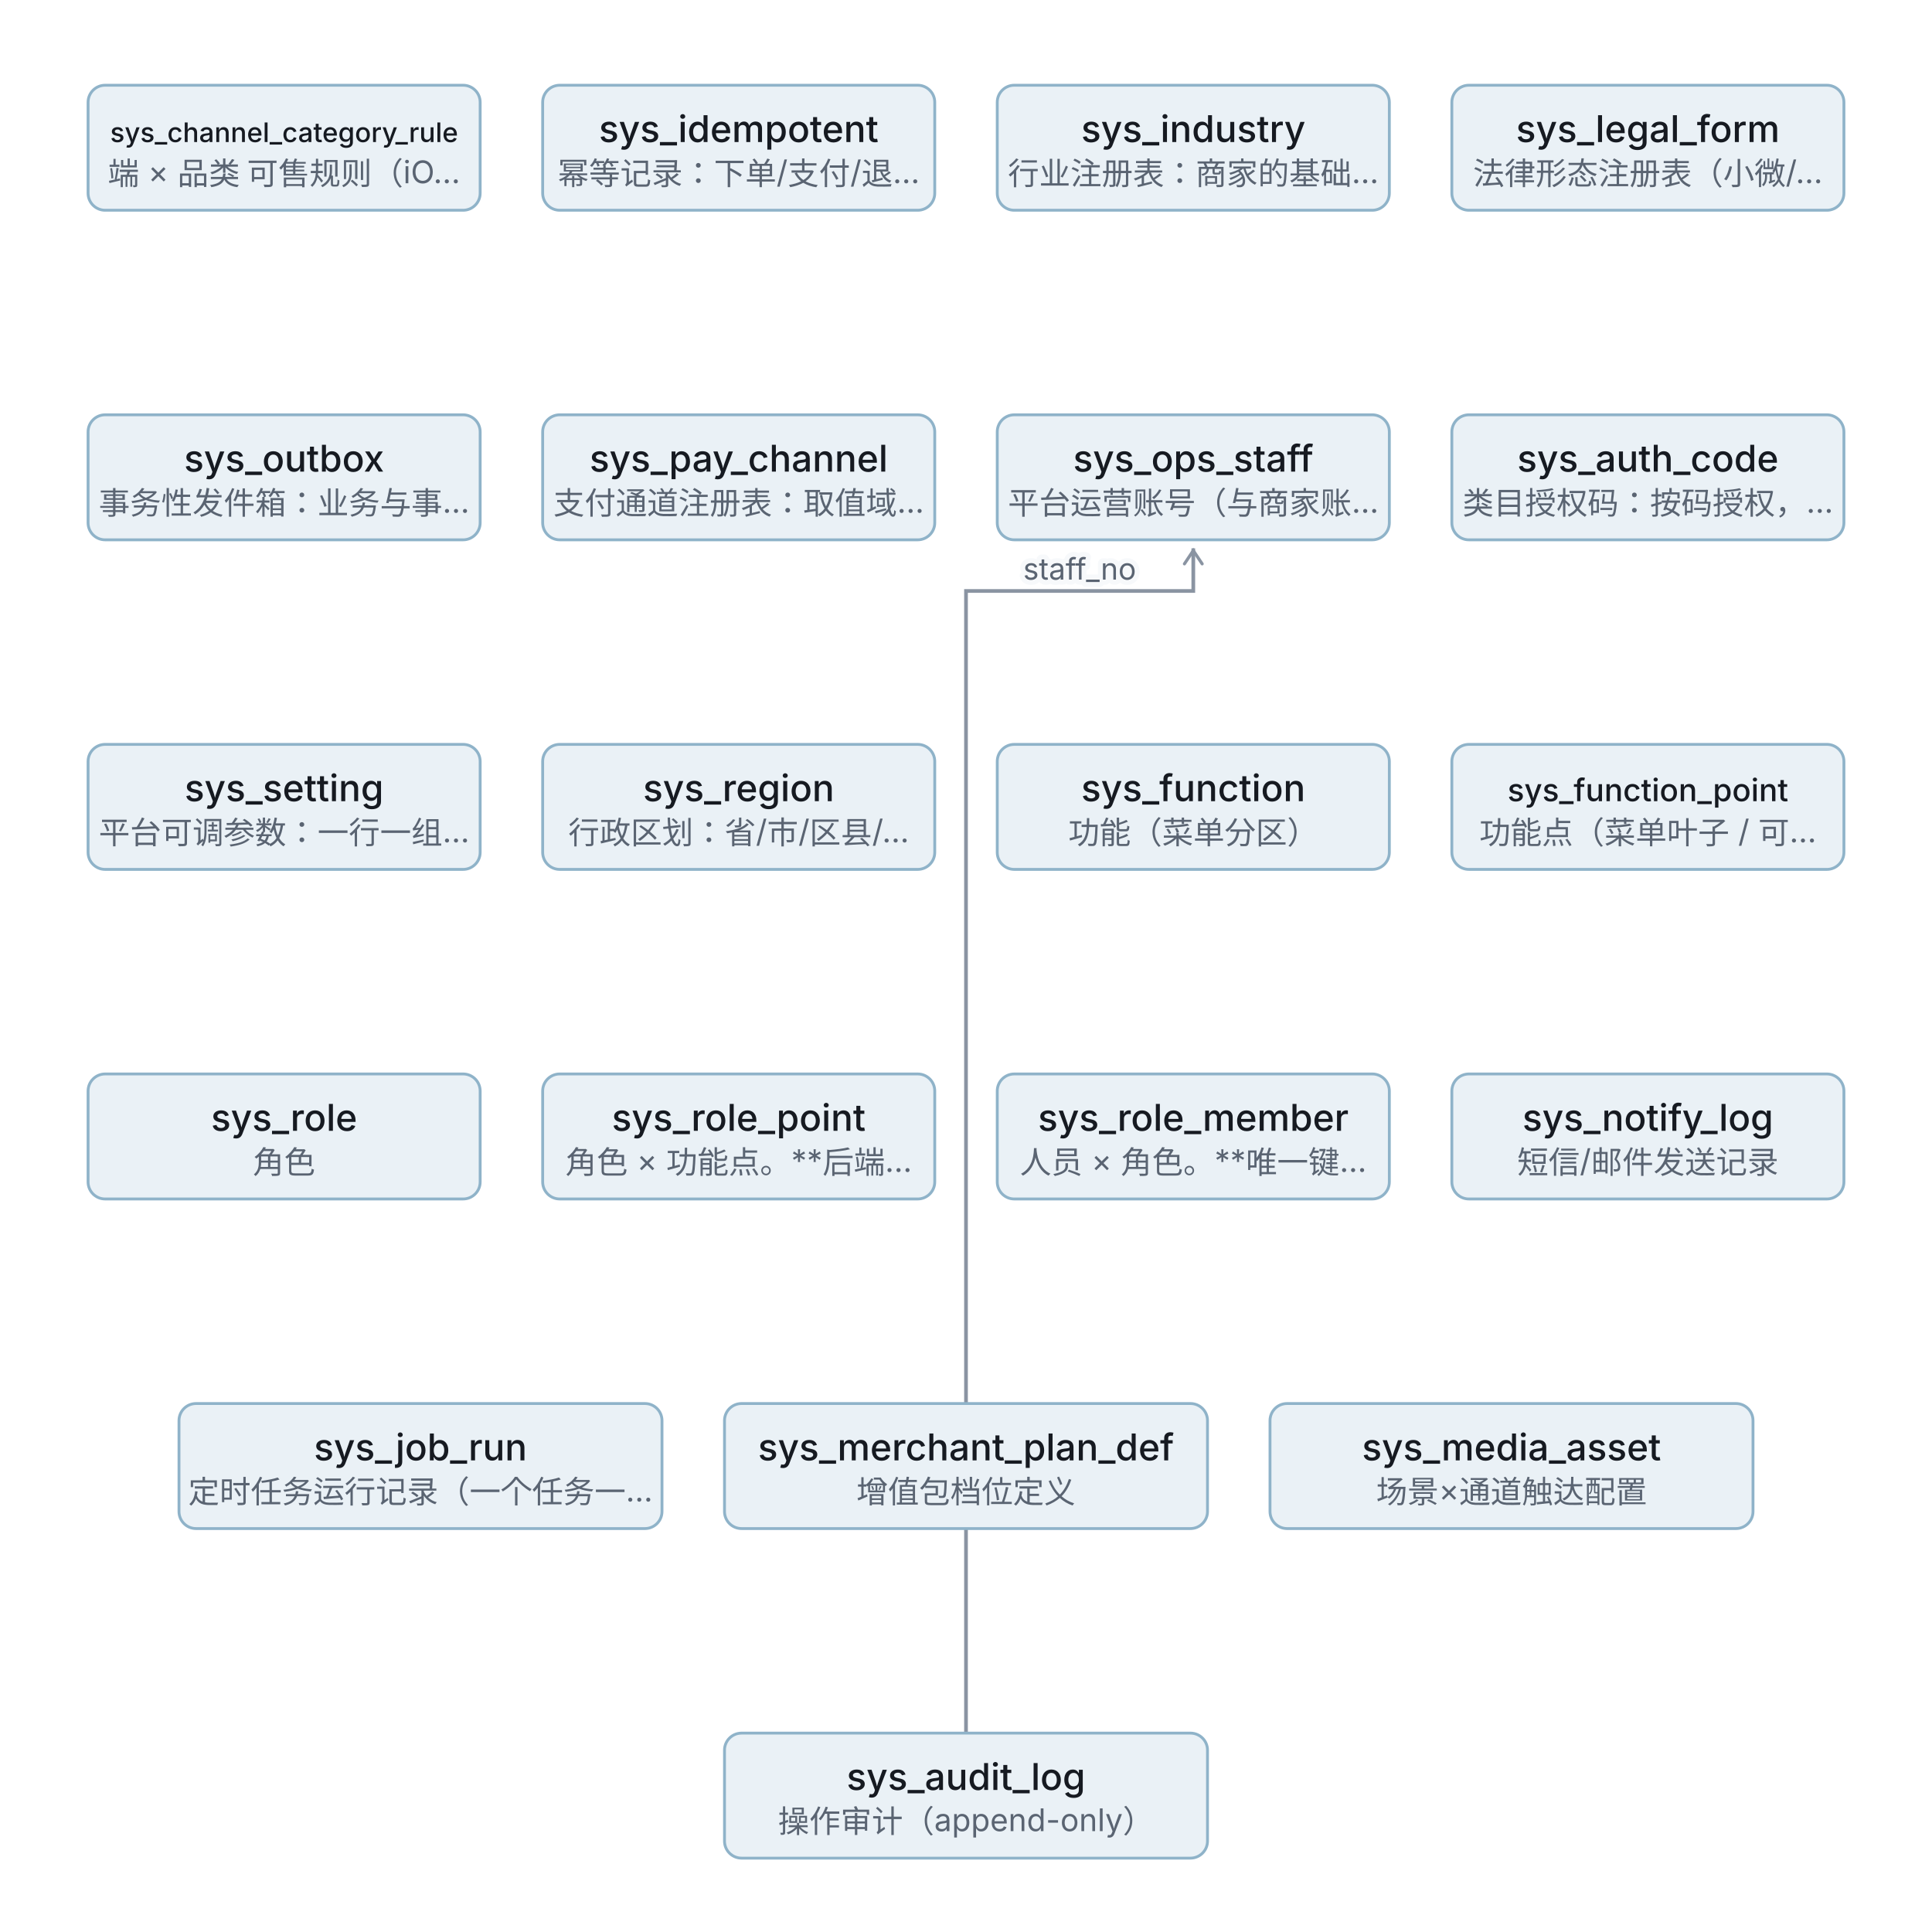
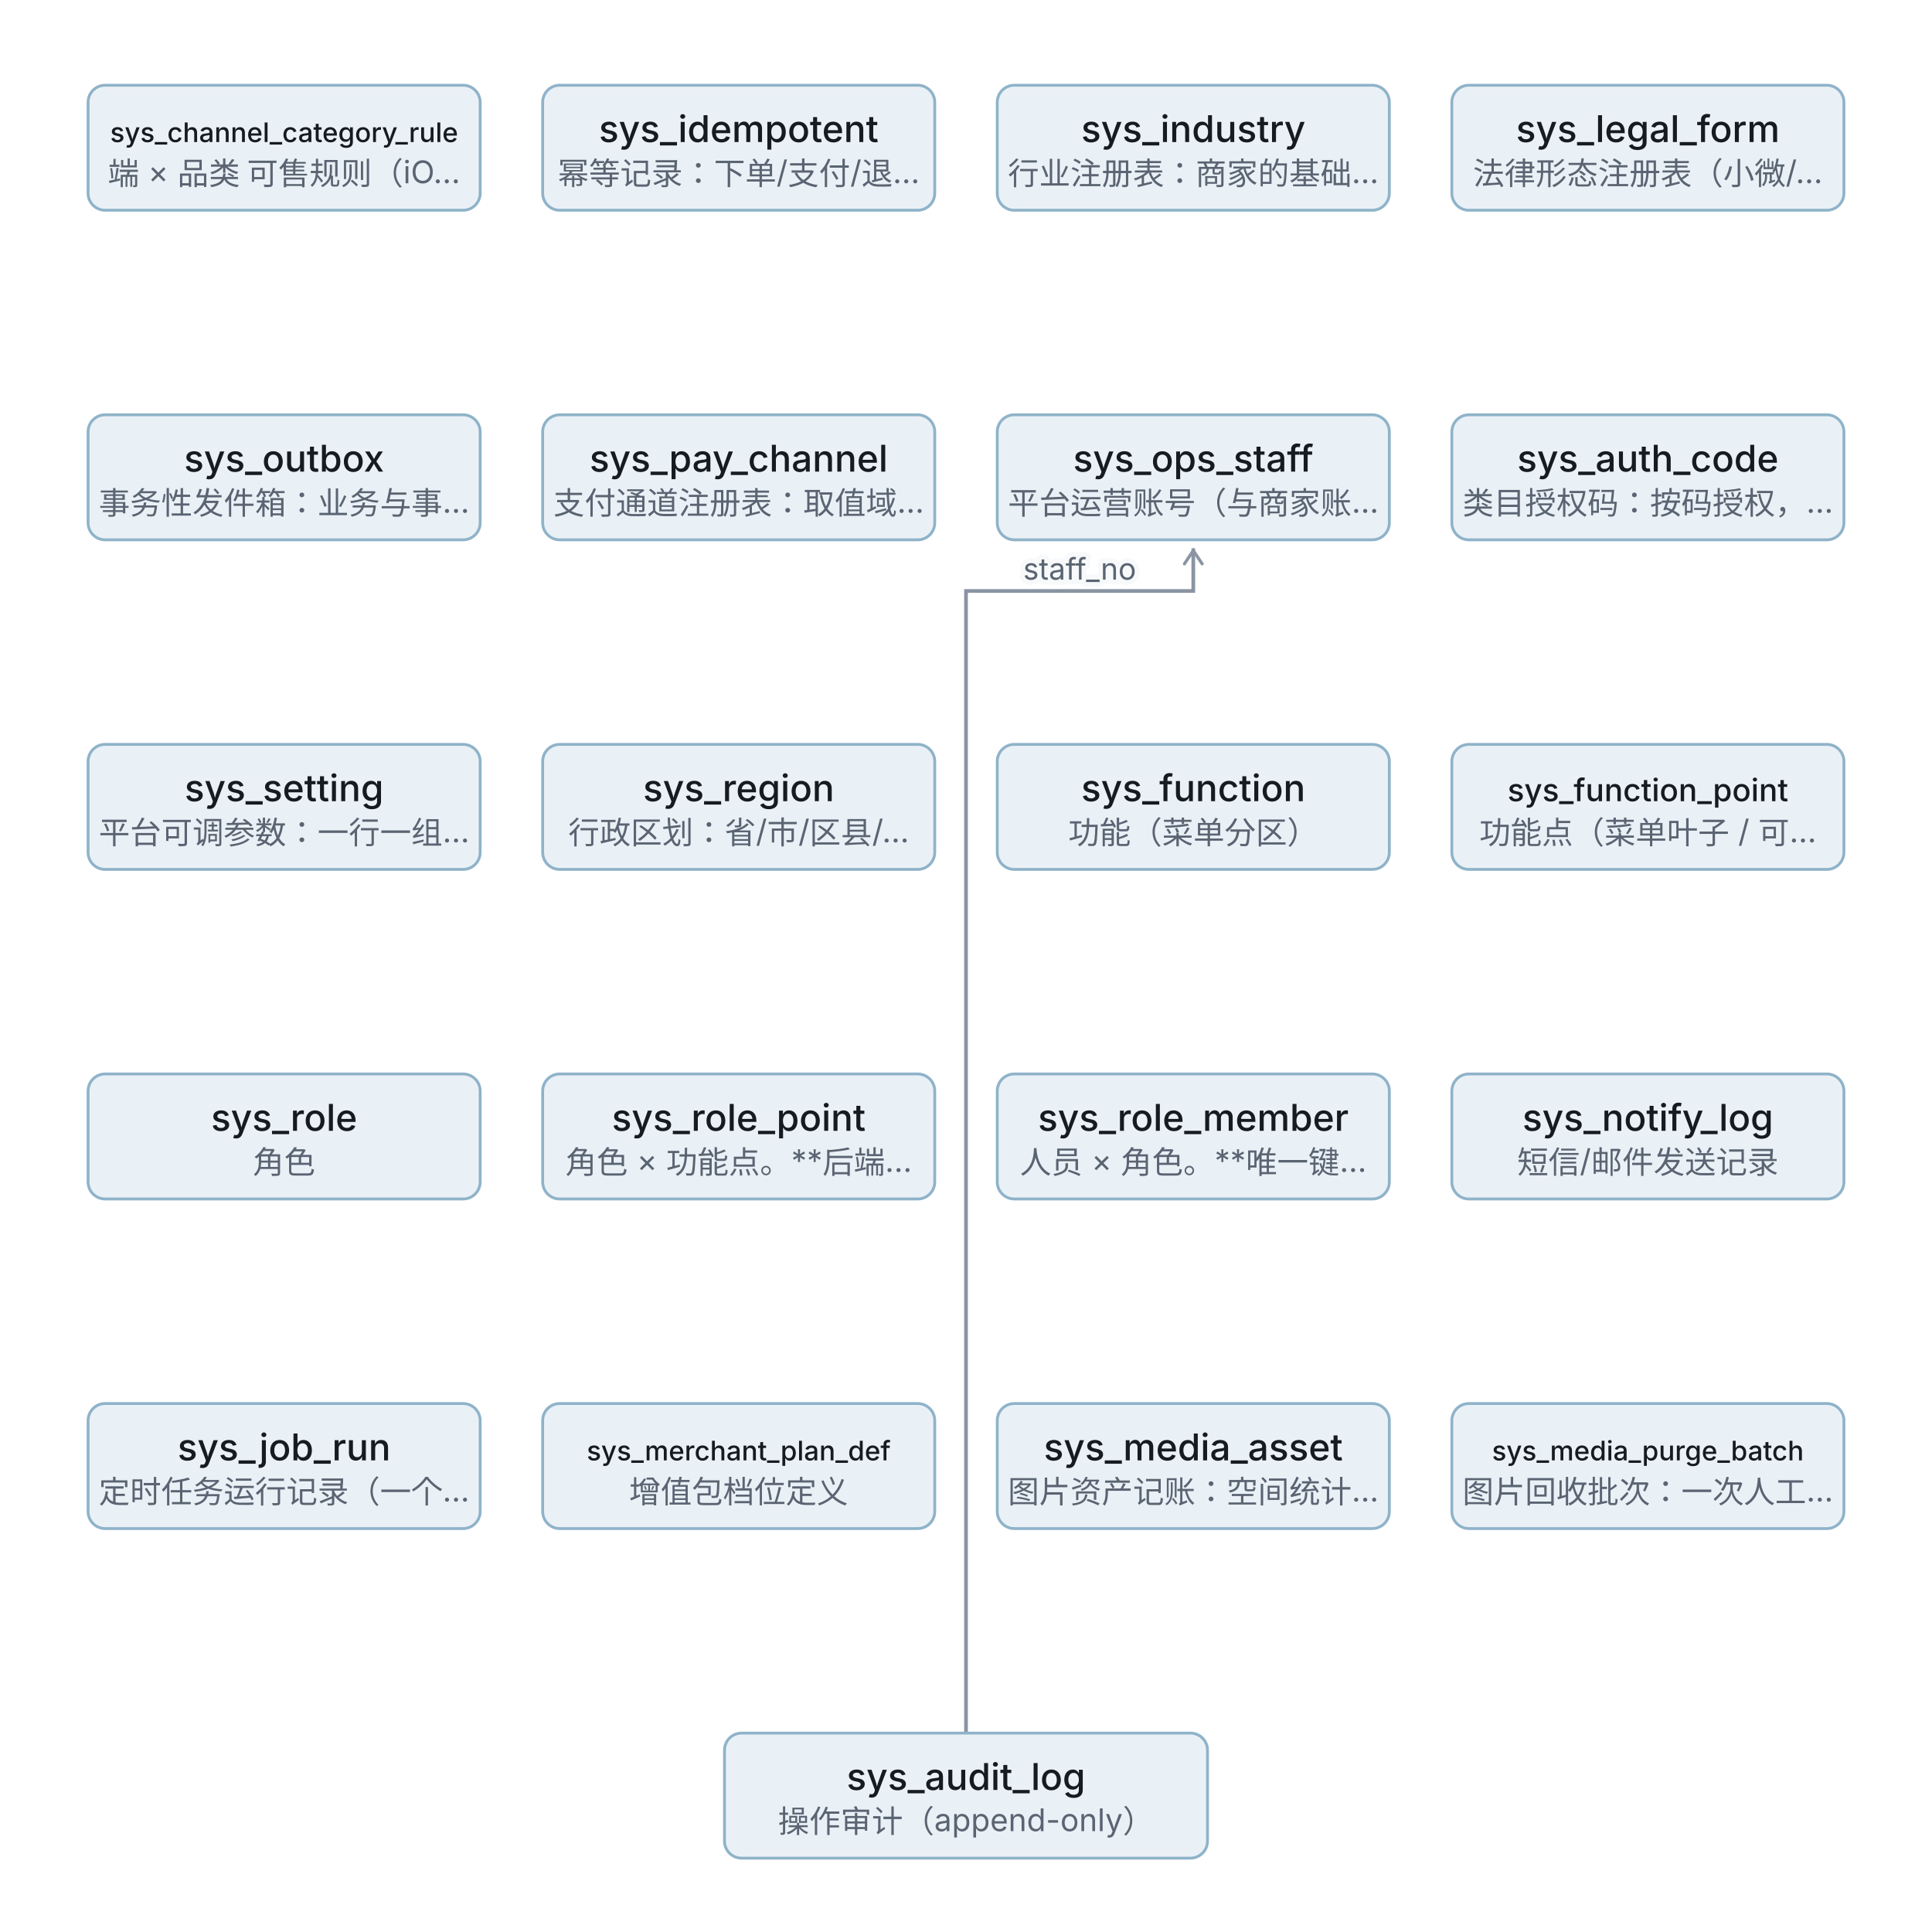
<svg xmlns="http://www.w3.org/2000/svg" width="680" height="680" viewBox="0 0 680 680" role="img" font-family="system-ui,-apple-system,'PingFang SC',sans-serif">
  <defs>
    <marker id="a" viewBox="0 0 10 10" refX="9" refY="5" markerWidth="6" markerHeight="6" orient="auto-start-reverse">
      <path d="M2 1L8 5L2 9" fill="none" stroke="#8A94A2" stroke-width="1.4" stroke-linecap="round" />
    </marker>
    <style>.n{font-weight:500;fill:#161A21}.s{font-size:11px;fill:#5A6472}
.l{font-size:10.5px;fill:#5A6472;paint-order:stroke;stroke:#F7F9FB;stroke-width:3.5;stroke-linejoin:round}.b{font-size:11px;fill:#5A6472;letter-spacing:.1em}
.ar{stroke:#8A94A2;stroke-width:1.3;fill:none}</style>
  </defs>
  <path class="ar" d="M340 610 L340 208 L420 208 L420 193" marker-end="url(#a)" />
  <rect x="31" y="30" width="138" height="44" rx="6" fill="#EAF1F6" stroke="#8FB3C9" />
  <text class="n" x="100" y="50" text-anchor="middle" font-size="9.5">sys_channel_category_rule</text>
  <text class="s" x="100" y="65" text-anchor="middle">端 × 品类 可售规则（iO…</text>
  <rect x="191" y="30" width="138" height="44" rx="6" fill="#EAF1F6" stroke="#8FB3C9" />
  <text class="n" x="260" y="50" text-anchor="middle" font-size="13">sys_idempotent</text>
  <text class="s" x="260" y="65" text-anchor="middle">幂等记录：下单/支付/退…</text>
  <rect x="351" y="30" width="138" height="44" rx="6" fill="#EAF1F6" stroke="#8FB3C9" />
  <text class="n" x="420" y="50" text-anchor="middle" font-size="13">sys_industry</text>
  <text class="s" x="420" y="65" text-anchor="middle">行业注册表：商家的基础…</text>
  <rect x="511" y="30" width="138" height="44" rx="6" fill="#EAF1F6" stroke="#8FB3C9" />
  <text class="n" x="580" y="50" text-anchor="middle" font-size="13">sys_legal_form</text>
  <text class="s" x="580" y="65" text-anchor="middle">法律形态注册表（小微/…</text>
  <rect x="31" y="146" width="138" height="44" rx="6" fill="#EAF1F6" stroke="#8FB3C9" />
  <text class="n" x="100" y="166" text-anchor="middle" font-size="13">sys_outbox</text>
  <text class="s" x="100" y="181" text-anchor="middle">事务性发件箱：业务与事…</text>
  <rect x="191" y="146" width="138" height="44" rx="6" fill="#EAF1F6" stroke="#8FB3C9" />
  <text class="n" x="260" y="166" text-anchor="middle" font-size="13">sys_pay_channel</text>
  <text class="s" x="260" y="181" text-anchor="middle">支付通道注册表：取值域…</text>
  <rect x="351" y="146" width="138" height="44" rx="6" fill="#EAF1F6" stroke="#8FB3C9" />
  <text class="n" x="420" y="166" text-anchor="middle" font-size="13">sys_ops_staff</text>
  <text class="s" x="420" y="181" text-anchor="middle">平台运营账号（与商家账…</text>
  <rect x="511" y="146" width="138" height="44" rx="6" fill="#EAF1F6" stroke="#8FB3C9" />
  <text class="n" x="580" y="166" text-anchor="middle" font-size="13">sys_auth_code</text>
  <text class="s" x="580" y="181" text-anchor="middle">类目授权码：按码授权，…</text>
  <rect x="31" y="262" width="138" height="44" rx="6" fill="#EAF1F6" stroke="#8FB3C9" />
  <text class="n" x="100" y="282" text-anchor="middle" font-size="13">sys_setting</text>
  <text class="s" x="100" y="297" text-anchor="middle">平台可调参数：一行一组…</text>
  <rect x="191" y="262" width="138" height="44" rx="6" fill="#EAF1F6" stroke="#8FB3C9" />
  <text class="n" x="260" y="282" text-anchor="middle" font-size="13">sys_region</text>
  <text class="s" x="260" y="297" text-anchor="middle">行政区划：省/市/区县/…</text>
  <rect x="351" y="262" width="138" height="44" rx="6" fill="#EAF1F6" stroke="#8FB3C9" />
  <text class="n" x="420" y="282" text-anchor="middle" font-size="13">sys_function</text>
  <text class="s" x="420" y="297" text-anchor="middle">功能（菜单分区）</text>
  <rect x="511" y="262" width="138" height="44" rx="6" fill="#EAF1F6" stroke="#8FB3C9" />
  <text class="n" x="580" y="282" text-anchor="middle" font-size="11">sys_function_point</text>
  <text class="s" x="580" y="297" text-anchor="middle">功能点（菜单叶子 / 可…</text>
  <rect x="31" y="378" width="138" height="44" rx="6" fill="#EAF1F6" stroke="#8FB3C9" />
  <text class="n" x="100" y="398" text-anchor="middle" font-size="13">sys_role</text>
  <text class="s" x="100" y="413" text-anchor="middle">角色</text>
  <rect x="191" y="378" width="138" height="44" rx="6" fill="#EAF1F6" stroke="#8FB3C9" />
  <text class="n" x="260" y="398" text-anchor="middle" font-size="13">sys_role_point</text>
  <text class="s" x="260" y="413" text-anchor="middle">角色 × 功能点。**后端…</text>
  <rect x="351" y="378" width="138" height="44" rx="6" fill="#EAF1F6" stroke="#8FB3C9" />
  <text class="n" x="420" y="398" text-anchor="middle" font-size="13">sys_role_member</text>
  <text class="s" x="420" y="413" text-anchor="middle">人员 × 角色。**唯一键…</text>
  <rect x="511" y="378" width="138" height="44" rx="6" fill="#EAF1F6" stroke="#8FB3C9" />
  <text class="n" x="580" y="398" text-anchor="middle" font-size="13">sys_notify_log</text>
  <text class="s" x="580" y="413" text-anchor="middle">短信/邮件发送记录</text>
-   <rect x="63" y="494" width="170" height="44" rx="6" fill="#EAF1F6" stroke="#8FB3C9" />
-   <text class="n" x="148" y="514" text-anchor="middle" font-size="13">sys_job_run</text>
-   <text class="s" x="148" y="529" text-anchor="middle">定时任务运行记录（一个任务一…</text>
-   <rect x="255" y="494" width="170" height="44" rx="6" fill="#EAF1F6" stroke="#8FB3C9" />
-   <text class="n" x="340" y="514" text-anchor="middle" font-size="13">sys_merchant_plan_def</text>
-   <text class="s" x="340" y="529" text-anchor="middle">增值包档位定义</text>
-   <rect x="447" y="494" width="170" height="44" rx="6" fill="#EAF1F6" stroke="#8FB3C9" />
-   <text class="n" x="532" y="514" text-anchor="middle" font-size="13">sys_media_asset</text>
-   <text class="s" x="532" y="529" text-anchor="middle">场景×通道触达配置</text>
+   <rect x="31" y="494" width="138" height="44" rx="6" fill="#EAF1F6" stroke="#8FB3C9" />
+   <text class="n" x="100" y="514" text-anchor="middle" font-size="13">sys_job_run</text>
+   <text class="s" x="100" y="529" text-anchor="middle">定时任务运行记录（一个…</text>
+   <rect x="191" y="494" width="138" height="44" rx="6" fill="#EAF1F6" stroke="#8FB3C9" />
+   <text class="n" x="260" y="514" text-anchor="middle" font-size="9.5">sys_merchant_plan_def</text>
+   <text class="s" x="260" y="529" text-anchor="middle">增值包档位定义</text>
+   <rect x="351" y="494" width="138" height="44" rx="6" fill="#EAF1F6" stroke="#8FB3C9" />
+   <text class="n" x="420" y="514" text-anchor="middle" font-size="13">sys_media_asset</text>
+   <text class="s" x="420" y="529" text-anchor="middle">图片资产记账：空间统计…</text>
+   <rect x="511" y="494" width="138" height="44" rx="6" fill="#EAF1F6" stroke="#8FB3C9" />
+   <text class="n" x="580" y="514" text-anchor="middle" font-size="9.5">sys_media_purge_batch</text>
+   <text class="s" x="580" y="529" text-anchor="middle">图片回收批次：一次人工…</text>
  <rect x="255" y="610" width="170" height="44" rx="6" fill="#EAF1F6" stroke="#8FB3C9" />
  <text class="n" x="340" y="630" text-anchor="middle" font-size="13">sys_audit_log</text>
  <text class="s" x="340" y="645" text-anchor="middle">操作审计（append-only）</text>
  <text class="l" x="380" y="204" text-anchor="middle">staff_no</text>
</svg>
